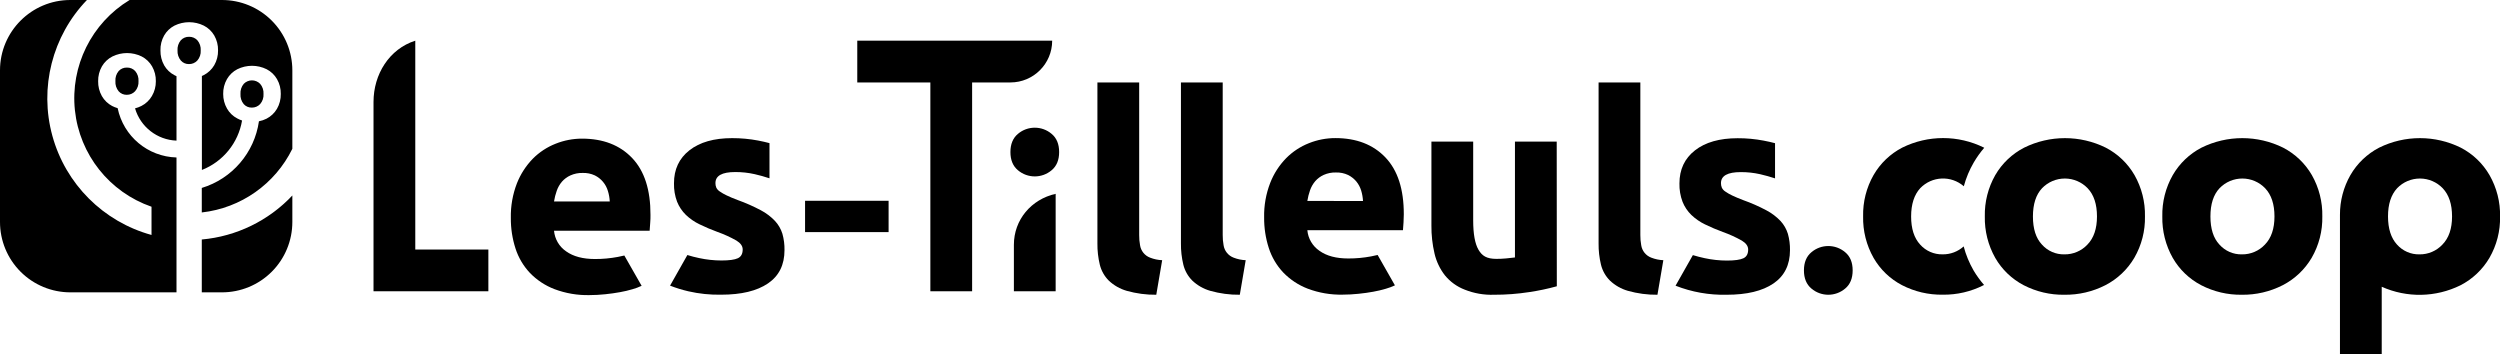
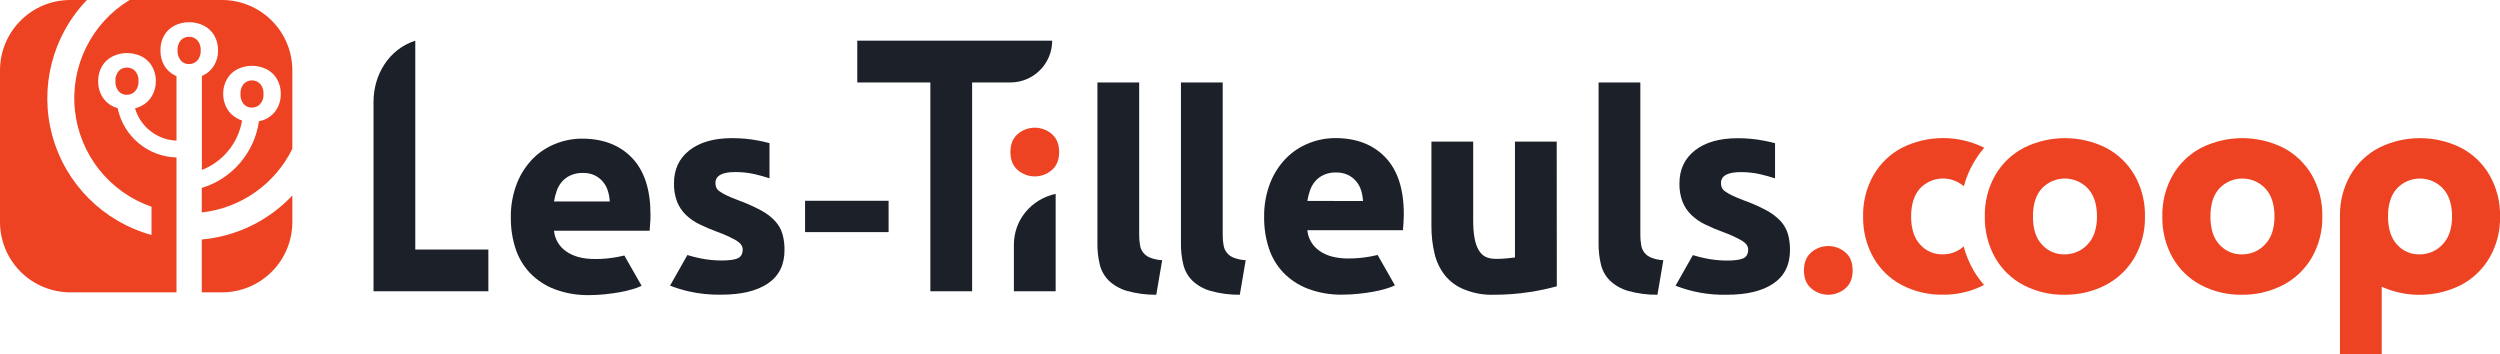
<svg xmlns="http://www.w3.org/2000/svg" viewBox="0 0 1197.2 169.48">
-   <g id="Calque_2" data-name="Calque 2">
-     <path d="M385.53,96.15h40v15h-40Z" />
-     <path d="M505.53,139.48h-20V117.23c0-12,8.31-21.78,20-24.41Z" />
-     <path d="M745.53,137.09a109.69,109.69,0,0,1-13.16,2.78,108.38,108.38,0,0,1-16.93,1.28,34.43,34.43,0,0,1-14-2.44,22.73,22.73,0,0,1-9.48-6.83,26.82,26.82,0,0,1-5-10.48,56.58,56.58,0,0,1-1.48-13.4V67.82h20v37.74q0,9.75,2.56,14.08c1.71,2.89,3.89,4.33,8.56,4.33,1.43,0,3-.07,4.58-.21s3-.29,4.3-.47V67.82h20Z" />
-     <path d="M1054.11,136.58a33.66,33.66,0,0,1-13.62-13.07,38.72,38.72,0,0,1-5-19.86,38.34,38.34,0,0,1,5-19.79,33.94,33.94,0,0,1,13.74-13.14,44.17,44.17,0,0,1,39.13,0,33.9,33.9,0,0,1,13.75,13.14,38.33,38.33,0,0,1,5,19.79,38,38,0,0,1-5.09,19.8,34.27,34.27,0,0,1-13.88,13.13,41.86,41.86,0,0,1-19.63,4.57A41.06,41.06,0,0,1,1054.11,136.58Zm30.53-19.47q4.56-4.69,4.56-13.46t-4.43-13.46a15.14,15.14,0,0,0-21.87-.06q-4.37,4.64-4.37,13.52t4.3,13.46a13.94,13.94,0,0,0,10.77,4.7A14.79,14.79,0,0,0,1084.64,117.11Z" className="fill-primary" />
-     <path d="M969.11,136.58a33.66,33.66,0,0,1-13.62-13.07,38.72,38.72,0,0,1-5-19.86,38.34,38.34,0,0,1,5-19.79A33.94,33.94,0,0,1,969.3,70.72a44.17,44.17,0,0,1,39.13,0,33.9,33.9,0,0,1,13.75,13.14,38.33,38.33,0,0,1,5,19.79,38,38,0,0,1-5.09,19.8,34.27,34.27,0,0,1-13.88,13.13,41.86,41.86,0,0,1-19.63,4.57A41.06,41.06,0,0,1,969.11,136.58Zm30.53-19.47q4.56-4.69,4.56-13.46t-4.43-13.46a15.14,15.14,0,0,0-21.87-.06q-4.36,4.64-4.37,13.52t4.3,13.46a13.94,13.94,0,0,0,10.77,4.7A14.79,14.79,0,0,0,999.64,117.11Z" className="fill-primary" />
-     <path d="M945.13,129.56A46.79,46.79,0,0,1,940.36,118a14.7,14.7,0,0,1-10.09,3.8,13.94,13.94,0,0,1-10.77-4.7q-4.31-4.69-4.3-13.46t4.36-13.52a15.17,15.17,0,0,1,20.87-.92,47,47,0,0,1,4.78-11.43,47.81,47.81,0,0,1,5-7,.57.57,0,0,1-.13-.08,44.17,44.17,0,0,0-39.13,0,33.88,33.88,0,0,0-13.74,13.14,38.24,38.24,0,0,0-5,19.79,38.62,38.62,0,0,0,5,19.86,33.64,33.64,0,0,0,13.61,13.07,41.08,41.08,0,0,0,19.5,4.57,41.89,41.89,0,0,0,19.63-4.57l.17-.1A47.31,47.31,0,0,1,945.13,129.56Z" className="fill-primary" />
-     <path d="M233.87,119.48h-35v-100c-12.51,4-20,16.13-20,29.34v90.66h55Z" />
-     <path d="M410.53,19.48v20h35v100h20v-100h18.34a20,20,0,0,0,20-20H410.53Z" />
-     <path d="M668,136.65a28.35,28.35,0,0,1-4.33,1.62,54.09,54.09,0,0,1-6,1.42c-2.22.41-4.58.75-7.11,1a71.3,71.3,0,0,1-7.58.41,44.76,44.76,0,0,1-16.71-2.85,32.42,32.42,0,0,1-11.77-7.78,30.89,30.89,0,0,1-6.9-11.7,46.32,46.32,0,0,1-2.23-14.62,43.29,43.29,0,0,1,2.91-16.57,35.33,35.33,0,0,1,7.64-11.84,31.76,31.76,0,0,1,10.89-7.17,34,34,0,0,1,12.65-2.44q15.16,0,24,9.27t8.79,27.27c0,1.17-.05,2.46-.13,3.85s-.19,2.64-.27,3.72H626.06a13.38,13.38,0,0,0,5.82,9.88c3.42,2.44,8,3.66,13.8,3.66a57.91,57.91,0,0,0,10.89-1c1.12-.21,2.17-.44,3.15-.68ZM652.72,96.26a21.57,21.57,0,0,0-.88-5,12.61,12.61,0,0,0-2.3-4.33,12.32,12.32,0,0,0-3.93-3.12,12.8,12.8,0,0,0-5.88-1.21,13.46,13.46,0,0,0-5.82,1.15,11.88,11.88,0,0,0-4.06,3,13.83,13.83,0,0,0-2.51,4.4,29.42,29.42,0,0,0-1.28,5.07Z" />
-     <path d="M371.13,105.81a26.32,26.32,0,0,0-6.83-5.15,83.55,83.55,0,0,0-11-4.85c-2.17-.81-3.95-1.57-5.35-2.25a22.29,22.29,0,0,1-3.31-1.9,4.61,4.61,0,0,1-1.63-1.83,5.44,5.44,0,0,1-.4-2.16q0-5.28,9.47-5.28a41.68,41.68,0,0,1,9.27,1,73.68,73.68,0,0,1,7.14,2V68.54q-2.4-.65-5.45-1.24a66.1,66.1,0,0,0-12.45-1.15q-13,0-20.43,5.82T322.76,87.8a23.38,23.38,0,0,0,1.48,8.8,18.43,18.43,0,0,0,4.2,6.29,25.09,25.09,0,0,0,6.56,4.53,88.43,88.43,0,0,0,8.59,3.65,57.2,57.2,0,0,1,9.07,4.13c2,1.22,3,2.64,3,4.27q0,3.11-2.3,4.19c-1.54.72-4.15,1.08-7.85,1.08a51,51,0,0,1-10.69-1.15q-2.87-.6-5.65-1.46l-8.29,14.66a63.65,63.65,0,0,0,8.73,2.7,64.42,64.42,0,0,0,15.76,1.63q14.47,0,22.4-5.4t7.91-15.94a27.15,27.15,0,0,0-1-7.83A15.91,15.91,0,0,0,371.13,105.81Z" />
-     <path d="M852.67,105.84a26.22,26.22,0,0,0-6.84-5.15,81.18,81.18,0,0,0-11-4.84q-3.24-1.23-5.34-2.25a22.39,22.39,0,0,1-3.32-1.91,4.57,4.57,0,0,1-1.62-1.82,5.49,5.49,0,0,1-.41-2.17q0-5.28,9.48-5.28a41.59,41.59,0,0,1,9.26,1c2.57.59,4.94,1.27,7.15,2V68.57c-1.61-.43-3.42-.84-5.45-1.23a65.28,65.28,0,0,0-12.45-1.15q-13,0-20.44,5.82t-7.44,15.83a23.28,23.28,0,0,0,1.49,8.79,18.1,18.1,0,0,0,4.2,6.29,25.35,25.35,0,0,0,6.56,4.54,92.51,92.51,0,0,0,8.59,3.65,57.2,57.2,0,0,1,9.07,4.13q3,1.83,3,4.26c0,2.08-.76,3.47-2.3,4.19s-4.15,1.09-7.85,1.09a51,51,0,0,1-10.68-1.15c-1.91-.41-3.8-.89-5.65-1.46l-8.29,14.65a63,63,0,0,0,24.49,4.33q14.48,0,22.39-5.4t7.92-15.93a27.5,27.5,0,0,0-1-7.83A16,16,0,0,0,852.67,105.84Z" />
-     <path d="M553.72,141.15a50.05,50.05,0,0,1-14.16-1.88,20.87,20.87,0,0,1-8.59-4.9,16.25,16.25,0,0,1-4.3-7.65,41.23,41.23,0,0,1-1.14-10.13V39.48h20v73.08a26.14,26.14,0,0,0,.41,4.83,7.55,7.55,0,0,0,4.83,6,17.9,17.9,0,0,0,5.77,1.21Z" />
-     <path d="M593.72,141.15a50.05,50.05,0,0,1-14.16-1.88,20.87,20.87,0,0,1-8.59-4.9,16.25,16.25,0,0,1-4.3-7.65,41.23,41.23,0,0,1-1.14-10.13V39.48h20v73.08a26.14,26.14,0,0,0,.41,4.83,7.55,7.55,0,0,0,4.83,6,17.9,17.9,0,0,0,5.77,1.21Z" />
-     <path d="M793.72,141.15a50.05,50.05,0,0,1-14.16-1.88,20.87,20.87,0,0,1-8.59-4.9,16.25,16.25,0,0,1-4.3-7.65,41.23,41.23,0,0,1-1.14-10.13V39.48h20v73.08a26.14,26.14,0,0,0,.41,4.83,7.55,7.55,0,0,0,4.83,6,17.9,17.9,0,0,0,5.77,1.21Z" />
-     <path d="M507.2,72.82q0,5.7-3.57,8.68a12.48,12.48,0,0,1-16.19,0q-3.57-3-3.57-8.68t3.57-8.69a12.48,12.48,0,0,1,16.19,0Q507.2,67.12,507.2,72.82Z" className="fill-primary" />
-     <path d="M887.2,129.48q0,5.72-3.57,8.69a12.48,12.48,0,0,1-16.19,0q-3.57-3-3.57-8.69t3.57-8.68a12.48,12.48,0,0,1,16.19,0Q887.2,123.77,887.2,129.48Z" className="fill-primary" />
-     <path d="M1192.18,83.86a33.9,33.9,0,0,0-13.75-13.14,44.17,44.17,0,0,0-39.13,0,33.94,33.94,0,0,0-13.74,13.14,38,38,0,0,0-5,19h0v66.66h20v-32.2a44.29,44.29,0,0,0,37.7-.7,34.27,34.27,0,0,0,13.88-13.13,38,38,0,0,0,5.09-19.8A38.33,38.33,0,0,0,1192.18,83.86Zm-22.54,33.25a14.79,14.79,0,0,1-11,4.7,13.94,13.94,0,0,1-10.77-4.7q-4.29-4.69-4.3-13.46t4.37-13.52a15.14,15.14,0,0,1,21.87.06q4.43,4.71,4.43,13.46T1169.64,117.11Z" className="fill-primary" />
-     <path d="M307.26,136.87a28,28,0,0,1-4.33,1.62,53.57,53.57,0,0,1-6,1.42q-3.32.61-7.1,1a71.44,71.44,0,0,1-7.58.41,44.69,44.69,0,0,1-16.71-2.85,32.46,32.46,0,0,1-11.78-7.78,30.89,30.89,0,0,1-6.9-11.7,46.32,46.32,0,0,1-2.23-14.62,43.48,43.48,0,0,1,2.91-16.57A35.64,35.64,0,0,1,255.16,76a31.71,31.71,0,0,1,10.9-7.17,34,34,0,0,1,12.65-2.44q15.15,0,24,9.27t8.79,27.27c0,1.17,0,2.46-.13,3.85s-.18,2.64-.27,3.72H265.31a13.38,13.38,0,0,0,5.82,9.88q5.14,3.66,13.8,3.66a58.1,58.1,0,0,0,10.9-1c1.11-.21,2.16-.44,3.15-.68ZM292,96.48a20.56,20.56,0,0,0-.88-5A12.17,12.17,0,0,0,284.87,84,12.85,12.85,0,0,0,279,82.82,13.49,13.49,0,0,0,273.16,84a12,12,0,0,0-4.06,3,13.62,13.62,0,0,0-2.5,4.4,28.57,28.57,0,0,0-1.29,5.07Z" />
-     <path d="M84.52,75.41A29.6,29.6,0,0,1,56.34,51.8a14.7,14.7,0,0,1-2.67-1.06A12.22,12.22,0,0,1,48.78,46,13.93,13.93,0,0,1,47,38.89a13.88,13.88,0,0,1,1.81-7.12,12.22,12.22,0,0,1,5-4.72,15.91,15.91,0,0,1,14.07,0,12.2,12.2,0,0,1,4.94,4.72,13.78,13.78,0,0,1,1.81,7.12A13.65,13.65,0,0,1,72.74,46a12.28,12.28,0,0,1-5,4.73,14.93,14.93,0,0,1-3.07,1.16A21.53,21.53,0,0,0,84.52,67.34V36.49c-.35-.15-.71-.31-1-.49a12.11,12.11,0,0,1-4.9-4.7,14,14,0,0,1-1.78-7.14A13.73,13.73,0,0,1,78.6,17a12.16,12.16,0,0,1,4.94-4.73,15.91,15.91,0,0,1,14.07,0,12.18,12.18,0,0,1,5,4.73,13.83,13.83,0,0,1,1.81,7.12,13.7,13.7,0,0,1-1.83,7.12,12.35,12.35,0,0,1-5,4.72c-.29.15-.6.3-.91.43v45a31,31,0,0,0,19.24-23.68,13.72,13.72,0,0,1-2.31-1,12,12,0,0,1-4.89-4.7A13.89,13.89,0,0,1,106.88,45a13.73,13.73,0,0,1,1.81-7.12,12.13,12.13,0,0,1,4.94-4.72,15.84,15.84,0,0,1,14.08,0,12.13,12.13,0,0,1,4.94,4.72A13.73,13.73,0,0,1,134.46,45a13.67,13.67,0,0,1-1.83,7.12,12.32,12.32,0,0,1-5,4.72A14,14,0,0,1,124,58.08,39.15,39.15,0,0,1,96.63,90v11.74A55.14,55.14,0,0,0,140,71.26V33.7A33.69,33.69,0,0,0,106.26,0H62.06a55,55,0,0,0,10.5,99v13.52A67.87,67.87,0,0,1,41.63,0H33.7A33.7,33.7,0,0,0,0,33.7v72.56A33.69,33.69,0,0,0,33.7,140H84.52Z" className="fill-primary" />
-     <path d="M126.19,45a6.81,6.81,0,0,0-1.6-4.84,5.46,5.46,0,0,0-7.87,0A6.9,6.9,0,0,0,115.16,45a6.93,6.93,0,0,0,1.54,4.84,5,5,0,0,0,3.88,1.69,5.33,5.33,0,0,0,4-1.69A6.69,6.69,0,0,0,126.19,45Z" className="fill-primary" />
-     <path d="M96.63,114.69V140h9.63A33.69,33.69,0,0,0,140,106.26V93.61A67.78,67.78,0,0,1,96.63,114.69Z" className="fill-primary" />
-     <path d="M60.78,32.36A5.18,5.18,0,0,0,56.84,34a6.81,6.81,0,0,0-1.57,4.86,6.91,6.91,0,0,0,1.54,4.84,5,5,0,0,0,3.88,1.7,5.34,5.34,0,0,0,4-1.7,6.67,6.67,0,0,0,1.64-4.84,6.8,6.8,0,0,0-1.59-4.84A5.18,5.18,0,0,0,60.78,32.36Z" className="fill-primary" />
-     <path d="M90.58,17.62a5.2,5.2,0,0,0-4,1.67,6.89,6.89,0,0,0-1.57,4.87A6.93,6.93,0,0,0,86.61,29a5,5,0,0,0,3.87,1.69,5.3,5.3,0,0,0,4-1.69,6.65,6.65,0,0,0,1.64-4.84,6.83,6.83,0,0,0-1.59-4.85A5.2,5.2,0,0,0,90.58,17.62Z" className="fill-primary" />
+   <g id="Logo" data-name="Logo">
+     <path d="M385.53,96.15h40v15h-40Z" fill="#1b2029" />
+     <path d="M505.53,139.48h-20V117.23c0-12,8.31-21.78,20-24.41Z" fill="#1b2029" />
+     <path d="M745.53,137.09a109.69,109.69,0,0,1-13.16,2.78,108.38,108.38,0,0,1-16.93,1.28,34.43,34.43,0,0,1-14-2.44,22.73,22.73,0,0,1-9.48-6.83,26.82,26.82,0,0,1-5-10.48,56.58,56.58,0,0,1-1.48-13.4V67.82h20v37.74q0,9.75,2.56,14.08c1.71,2.89,3.89,4.33,8.56,4.33,1.43,0,3-.07,4.58-.21s3-.29,4.3-.47V67.82h20Z" fill="#1b2029" />
+     <path d="M1054.11,136.58a33.66,33.66,0,0,1-13.62-13.07,38.72,38.72,0,0,1-5-19.86,38.34,38.34,0,0,1,5-19.79,33.94,33.94,0,0,1,13.74-13.14,44.17,44.17,0,0,1,39.13,0,33.9,33.9,0,0,1,13.75,13.14,38.33,38.33,0,0,1,5,19.79,38,38,0,0,1-5.09,19.8,34.27,34.27,0,0,1-13.88,13.13,41.86,41.86,0,0,1-19.63,4.57A41.06,41.06,0,0,1,1054.11,136.58Zm30.53-19.47q4.56-4.69,4.56-13.46t-4.43-13.46a15.14,15.14,0,0,0-21.87-.06q-4.37,4.64-4.37,13.52t4.3,13.46a13.94,13.94,0,0,0,10.77,4.7A14.79,14.79,0,0,0,1084.64,117.11Z" fill="#ee4322" />
+     <path d="M969.11,136.58a33.66,33.66,0,0,1-13.62-13.07,38.72,38.72,0,0,1-5-19.86,38.34,38.34,0,0,1,5-19.79A33.94,33.94,0,0,1,969.3,70.72a44.17,44.17,0,0,1,39.13,0,33.9,33.9,0,0,1,13.75,13.14,38.33,38.33,0,0,1,5,19.79,38,38,0,0,1-5.09,19.8,34.27,34.27,0,0,1-13.88,13.13,41.86,41.86,0,0,1-19.63,4.57A41.06,41.06,0,0,1,969.11,136.58Zm30.53-19.47q4.56-4.69,4.56-13.46t-4.43-13.46a15.14,15.14,0,0,0-21.87-.06q-4.36,4.64-4.37,13.52t4.3,13.46a13.94,13.94,0,0,0,10.77,4.7A14.79,14.79,0,0,0,999.64,117.11Z" fill="#ee4322" />
+     <path d="M945.13,129.56A46.79,46.79,0,0,1,940.36,118a14.7,14.7,0,0,1-10.09,3.8,13.94,13.94,0,0,1-10.77-4.7q-4.31-4.69-4.3-13.46t4.36-13.52a15.17,15.17,0,0,1,20.87-.92,47,47,0,0,1,4.78-11.43,47.81,47.81,0,0,1,5-7,.57.57,0,0,1-.13-.08,44.17,44.17,0,0,0-39.13,0,33.88,33.88,0,0,0-13.74,13.14,38.24,38.24,0,0,0-5,19.79,38.62,38.62,0,0,0,5,19.86,33.64,33.64,0,0,0,13.61,13.07,41.08,41.08,0,0,0,19.5,4.57,41.89,41.89,0,0,0,19.63-4.57l.17-.1A47.31,47.31,0,0,1,945.13,129.56Z" fill="#ee4322" />
+     <path d="M233.87,119.48h-35v-100c-12.51,4-20,16.13-20,29.34v90.66h55Z" fill="#1b2029" />
+     <path d="M410.53,19.48v20h35v100h20v-100h18.34a20,20,0,0,0,20-20H410.53Z" fill="#1b2029" />
+     <path d="M668,136.65a28.35,28.35,0,0,1-4.33,1.62,54.09,54.09,0,0,1-6,1.42c-2.22.41-4.58.75-7.11,1a71.3,71.3,0,0,1-7.58.41,44.76,44.76,0,0,1-16.71-2.85,32.42,32.42,0,0,1-11.77-7.78,30.89,30.89,0,0,1-6.9-11.7,46.32,46.32,0,0,1-2.23-14.62,43.29,43.29,0,0,1,2.91-16.57,35.33,35.33,0,0,1,7.64-11.84,31.76,31.76,0,0,1,10.89-7.17,34,34,0,0,1,12.65-2.44q15.16,0,24,9.27t8.79,27.27c0,1.17-.05,2.46-.13,3.85s-.19,2.64-.27,3.72H626.06a13.38,13.38,0,0,0,5.82,9.88c3.42,2.44,8,3.66,13.8,3.66a57.91,57.91,0,0,0,10.89-1c1.12-.21,2.17-.44,3.15-.68ZM652.72,96.26a21.57,21.57,0,0,0-.88-5,12.61,12.61,0,0,0-2.3-4.33,12.32,12.32,0,0,0-3.93-3.12,12.8,12.8,0,0,0-5.88-1.21,13.46,13.46,0,0,0-5.82,1.15,11.88,11.88,0,0,0-4.06,3,13.83,13.83,0,0,0-2.51,4.4,29.42,29.42,0,0,0-1.28,5.07Z" fill="#1b2029" />
+     <path d="M371.13,105.81a26.32,26.32,0,0,0-6.83-5.15,83.55,83.55,0,0,0-11-4.85c-2.17-.81-3.95-1.57-5.35-2.25a22.29,22.29,0,0,1-3.31-1.9,4.61,4.61,0,0,1-1.63-1.83,5.44,5.44,0,0,1-.4-2.16q0-5.28,9.47-5.28a41.68,41.68,0,0,1,9.27,1,73.68,73.68,0,0,1,7.14,2V68.54q-2.4-.65-5.45-1.24a66.1,66.1,0,0,0-12.45-1.15q-13,0-20.43,5.82T322.76,87.8a23.38,23.38,0,0,0,1.48,8.8,18.43,18.43,0,0,0,4.2,6.29,25.09,25.09,0,0,0,6.56,4.53,88.43,88.43,0,0,0,8.59,3.65,57.2,57.2,0,0,1,9.07,4.13c2,1.22,3,2.64,3,4.27q0,3.11-2.3,4.19c-1.54.72-4.15,1.08-7.85,1.08a51,51,0,0,1-10.69-1.15q-2.87-.6-5.65-1.46l-8.29,14.66a63.65,63.65,0,0,0,8.73,2.7,64.42,64.42,0,0,0,15.76,1.63q14.47,0,22.4-5.4t7.91-15.94a27.15,27.15,0,0,0-1-7.83A15.91,15.91,0,0,0,371.13,105.81Z" fill="#1b2029" />
+     <path d="M852.67,105.84a26.22,26.22,0,0,0-6.84-5.15,81.18,81.18,0,0,0-11-4.84q-3.24-1.23-5.34-2.25a22.39,22.39,0,0,1-3.32-1.91,4.57,4.57,0,0,1-1.62-1.82,5.49,5.49,0,0,1-.41-2.17q0-5.28,9.48-5.28a41.59,41.59,0,0,1,9.26,1c2.57.59,4.94,1.27,7.15,2V68.57c-1.61-.43-3.42-.84-5.45-1.23a65.28,65.28,0,0,0-12.45-1.15q-13,0-20.44,5.82t-7.44,15.83a23.28,23.28,0,0,0,1.49,8.79,18.1,18.1,0,0,0,4.2,6.29,25.35,25.35,0,0,0,6.56,4.54,92.51,92.51,0,0,0,8.59,3.65,57.2,57.2,0,0,1,9.07,4.13q3,1.83,3,4.26c0,2.08-.76,3.47-2.3,4.19s-4.15,1.09-7.85,1.09a51,51,0,0,1-10.68-1.15c-1.91-.41-3.8-.89-5.65-1.46l-8.29,14.65a63,63,0,0,0,24.49,4.33q14.48,0,22.39-5.4t7.92-15.93a27.5,27.5,0,0,0-1-7.83A16,16,0,0,0,852.67,105.84Z" fill="#1b2029" />
+     <path d="M553.72,141.15a50.05,50.05,0,0,1-14.16-1.88,20.87,20.87,0,0,1-8.59-4.9,16.25,16.25,0,0,1-4.3-7.65,41.23,41.23,0,0,1-1.14-10.13V39.48h20v73.08a26.14,26.14,0,0,0,.41,4.83,7.55,7.55,0,0,0,4.83,6,17.9,17.9,0,0,0,5.77,1.21Z" fill="#1b2029" />
+     <path d="M593.72,141.15a50.05,50.05,0,0,1-14.16-1.88,20.87,20.87,0,0,1-8.59-4.9,16.25,16.25,0,0,1-4.3-7.65,41.23,41.23,0,0,1-1.14-10.13V39.48h20v73.08a26.14,26.14,0,0,0,.41,4.83,7.55,7.55,0,0,0,4.83,6,17.9,17.9,0,0,0,5.77,1.21Z" fill="#1b2029" />
+     <path d="M793.72,141.15a50.05,50.05,0,0,1-14.16-1.88,20.87,20.87,0,0,1-8.59-4.9,16.25,16.25,0,0,1-4.3-7.65,41.23,41.23,0,0,1-1.14-10.13V39.48h20v73.08a26.14,26.14,0,0,0,.41,4.83,7.55,7.55,0,0,0,4.83,6,17.9,17.9,0,0,0,5.77,1.21Z" fill="#1b2029" />
+     <path d="M507.2,72.82q0,5.7-3.57,8.68a12.48,12.48,0,0,1-16.19,0q-3.57-3-3.57-8.68t3.57-8.69a12.48,12.48,0,0,1,16.19,0Q507.2,67.12,507.2,72.82Z" fill="#ee4322" />
+     <path d="M887.2,129.48q0,5.72-3.57,8.69a12.48,12.48,0,0,1-16.19,0q-3.57-3-3.57-8.69t3.57-8.68a12.48,12.48,0,0,1,16.19,0Q887.2,123.77,887.2,129.48Z" fill="#ee4322" />
+     <path d="M1192.18,83.86a33.9,33.9,0,0,0-13.75-13.14,44.17,44.17,0,0,0-39.13,0,33.94,33.94,0,0,0-13.74,13.14,38,38,0,0,0-5,19h0v66.66h20v-32.2a44.29,44.29,0,0,0,37.7-.7,34.27,34.27,0,0,0,13.88-13.13,38,38,0,0,0,5.09-19.8A38.33,38.33,0,0,0,1192.18,83.86Zm-22.54,33.25a14.79,14.79,0,0,1-11,4.7,13.94,13.94,0,0,1-10.77-4.7q-4.29-4.69-4.3-13.46t4.37-13.52a15.14,15.14,0,0,1,21.87.06q4.43,4.71,4.43,13.46T1169.64,117.11Z" fill="#ee4322" />
+     <path d="M307.26,136.87a28,28,0,0,1-4.33,1.62,53.57,53.57,0,0,1-6,1.42q-3.32.61-7.1,1a71.44,71.44,0,0,1-7.58.41,44.69,44.69,0,0,1-16.71-2.85,32.46,32.46,0,0,1-11.78-7.78,30.89,30.89,0,0,1-6.9-11.7,46.32,46.32,0,0,1-2.23-14.62,43.48,43.48,0,0,1,2.91-16.57A35.64,35.64,0,0,1,255.16,76a31.71,31.71,0,0,1,10.9-7.17,34,34,0,0,1,12.65-2.44q15.15,0,24,9.27t8.79,27.27c0,1.17,0,2.46-.13,3.85s-.18,2.64-.27,3.72H265.31a13.38,13.38,0,0,0,5.82,9.88q5.14,3.66,13.8,3.66a58.1,58.1,0,0,0,10.9-1c1.11-.21,2.16-.44,3.15-.68ZM292,96.48a20.56,20.56,0,0,0-.88-5A12.17,12.17,0,0,0,284.87,84,12.85,12.85,0,0,0,279,82.82,13.49,13.49,0,0,0,273.16,84a12,12,0,0,0-4.06,3,13.62,13.62,0,0,0-2.5,4.4,28.57,28.57,0,0,0-1.29,5.07Z" fill="#1b2029" />
+     <path d="M84.52,75.41A29.6,29.6,0,0,1,56.34,51.8a14.7,14.7,0,0,1-2.67-1.06A12.22,12.22,0,0,1,48.78,46,13.93,13.93,0,0,1,47,38.89a13.88,13.88,0,0,1,1.81-7.12,12.22,12.22,0,0,1,5-4.72,15.91,15.91,0,0,1,14.07,0,12.2,12.2,0,0,1,4.94,4.72,13.78,13.78,0,0,1,1.81,7.12A13.65,13.65,0,0,1,72.74,46a12.28,12.28,0,0,1-5,4.73,14.93,14.93,0,0,1-3.07,1.16A21.53,21.53,0,0,0,84.52,67.34V36.49c-.35-.15-.71-.31-1-.49a12.11,12.11,0,0,1-4.9-4.7,14,14,0,0,1-1.78-7.14A13.73,13.73,0,0,1,78.6,17a12.16,12.16,0,0,1,4.94-4.73,15.91,15.91,0,0,1,14.07,0,12.18,12.18,0,0,1,5,4.73,13.83,13.83,0,0,1,1.81,7.12,13.7,13.7,0,0,1-1.83,7.12,12.35,12.35,0,0,1-5,4.72c-.29.15-.6.3-.91.43v45a31,31,0,0,0,19.24-23.68,13.72,13.72,0,0,1-2.31-1,12,12,0,0,1-4.89-4.7A13.89,13.89,0,0,1,106.88,45a13.73,13.73,0,0,1,1.81-7.12,12.13,12.13,0,0,1,4.94-4.72,15.84,15.84,0,0,1,14.08,0,12.13,12.13,0,0,1,4.94,4.72A13.73,13.73,0,0,1,134.46,45a13.67,13.67,0,0,1-1.83,7.12,12.32,12.32,0,0,1-5,4.72A14,14,0,0,1,124,58.08,39.15,39.15,0,0,1,96.63,90v11.74A55.14,55.14,0,0,0,140,71.26V33.7A33.69,33.69,0,0,0,106.26,0H62.06a55,55,0,0,0,10.5,99v13.52A67.87,67.87,0,0,1,41.63,0H33.7A33.7,33.7,0,0,0,0,33.7v72.56A33.69,33.69,0,0,0,33.7,140H84.52Z" fill="#ee4322" />
+     <path d="M126.19,45a6.81,6.81,0,0,0-1.6-4.84,5.46,5.46,0,0,0-7.87,0A6.9,6.9,0,0,0,115.16,45a6.93,6.93,0,0,0,1.54,4.84,5,5,0,0,0,3.88,1.69,5.33,5.33,0,0,0,4-1.69A6.69,6.69,0,0,0,126.19,45Z" fill="#ee4322" />
+     <path d="M96.63,114.69V140h9.63A33.69,33.69,0,0,0,140,106.26V93.61A67.78,67.78,0,0,1,96.63,114.69Z" fill="#ee4322" />
+     <path d="M60.78,32.36A5.18,5.18,0,0,0,56.84,34a6.81,6.81,0,0,0-1.57,4.86,6.91,6.91,0,0,0,1.54,4.84,5,5,0,0,0,3.88,1.7,5.34,5.34,0,0,0,4-1.7,6.67,6.67,0,0,0,1.64-4.84,6.8,6.8,0,0,0-1.59-4.84A5.18,5.18,0,0,0,60.78,32.36Z" fill="#ee4322" />
+     <path d="M90.58,17.62a5.2,5.2,0,0,0-4,1.67,6.89,6.89,0,0,0-1.57,4.87A6.93,6.93,0,0,0,86.61,29a5,5,0,0,0,3.87,1.69,5.3,5.3,0,0,0,4-1.69,6.65,6.65,0,0,0,1.64-4.84,6.83,6.83,0,0,0-1.59-4.85A5.2,5.2,0,0,0,90.58,17.62Z" fill="#ee4322" />
  </g>
</svg>
